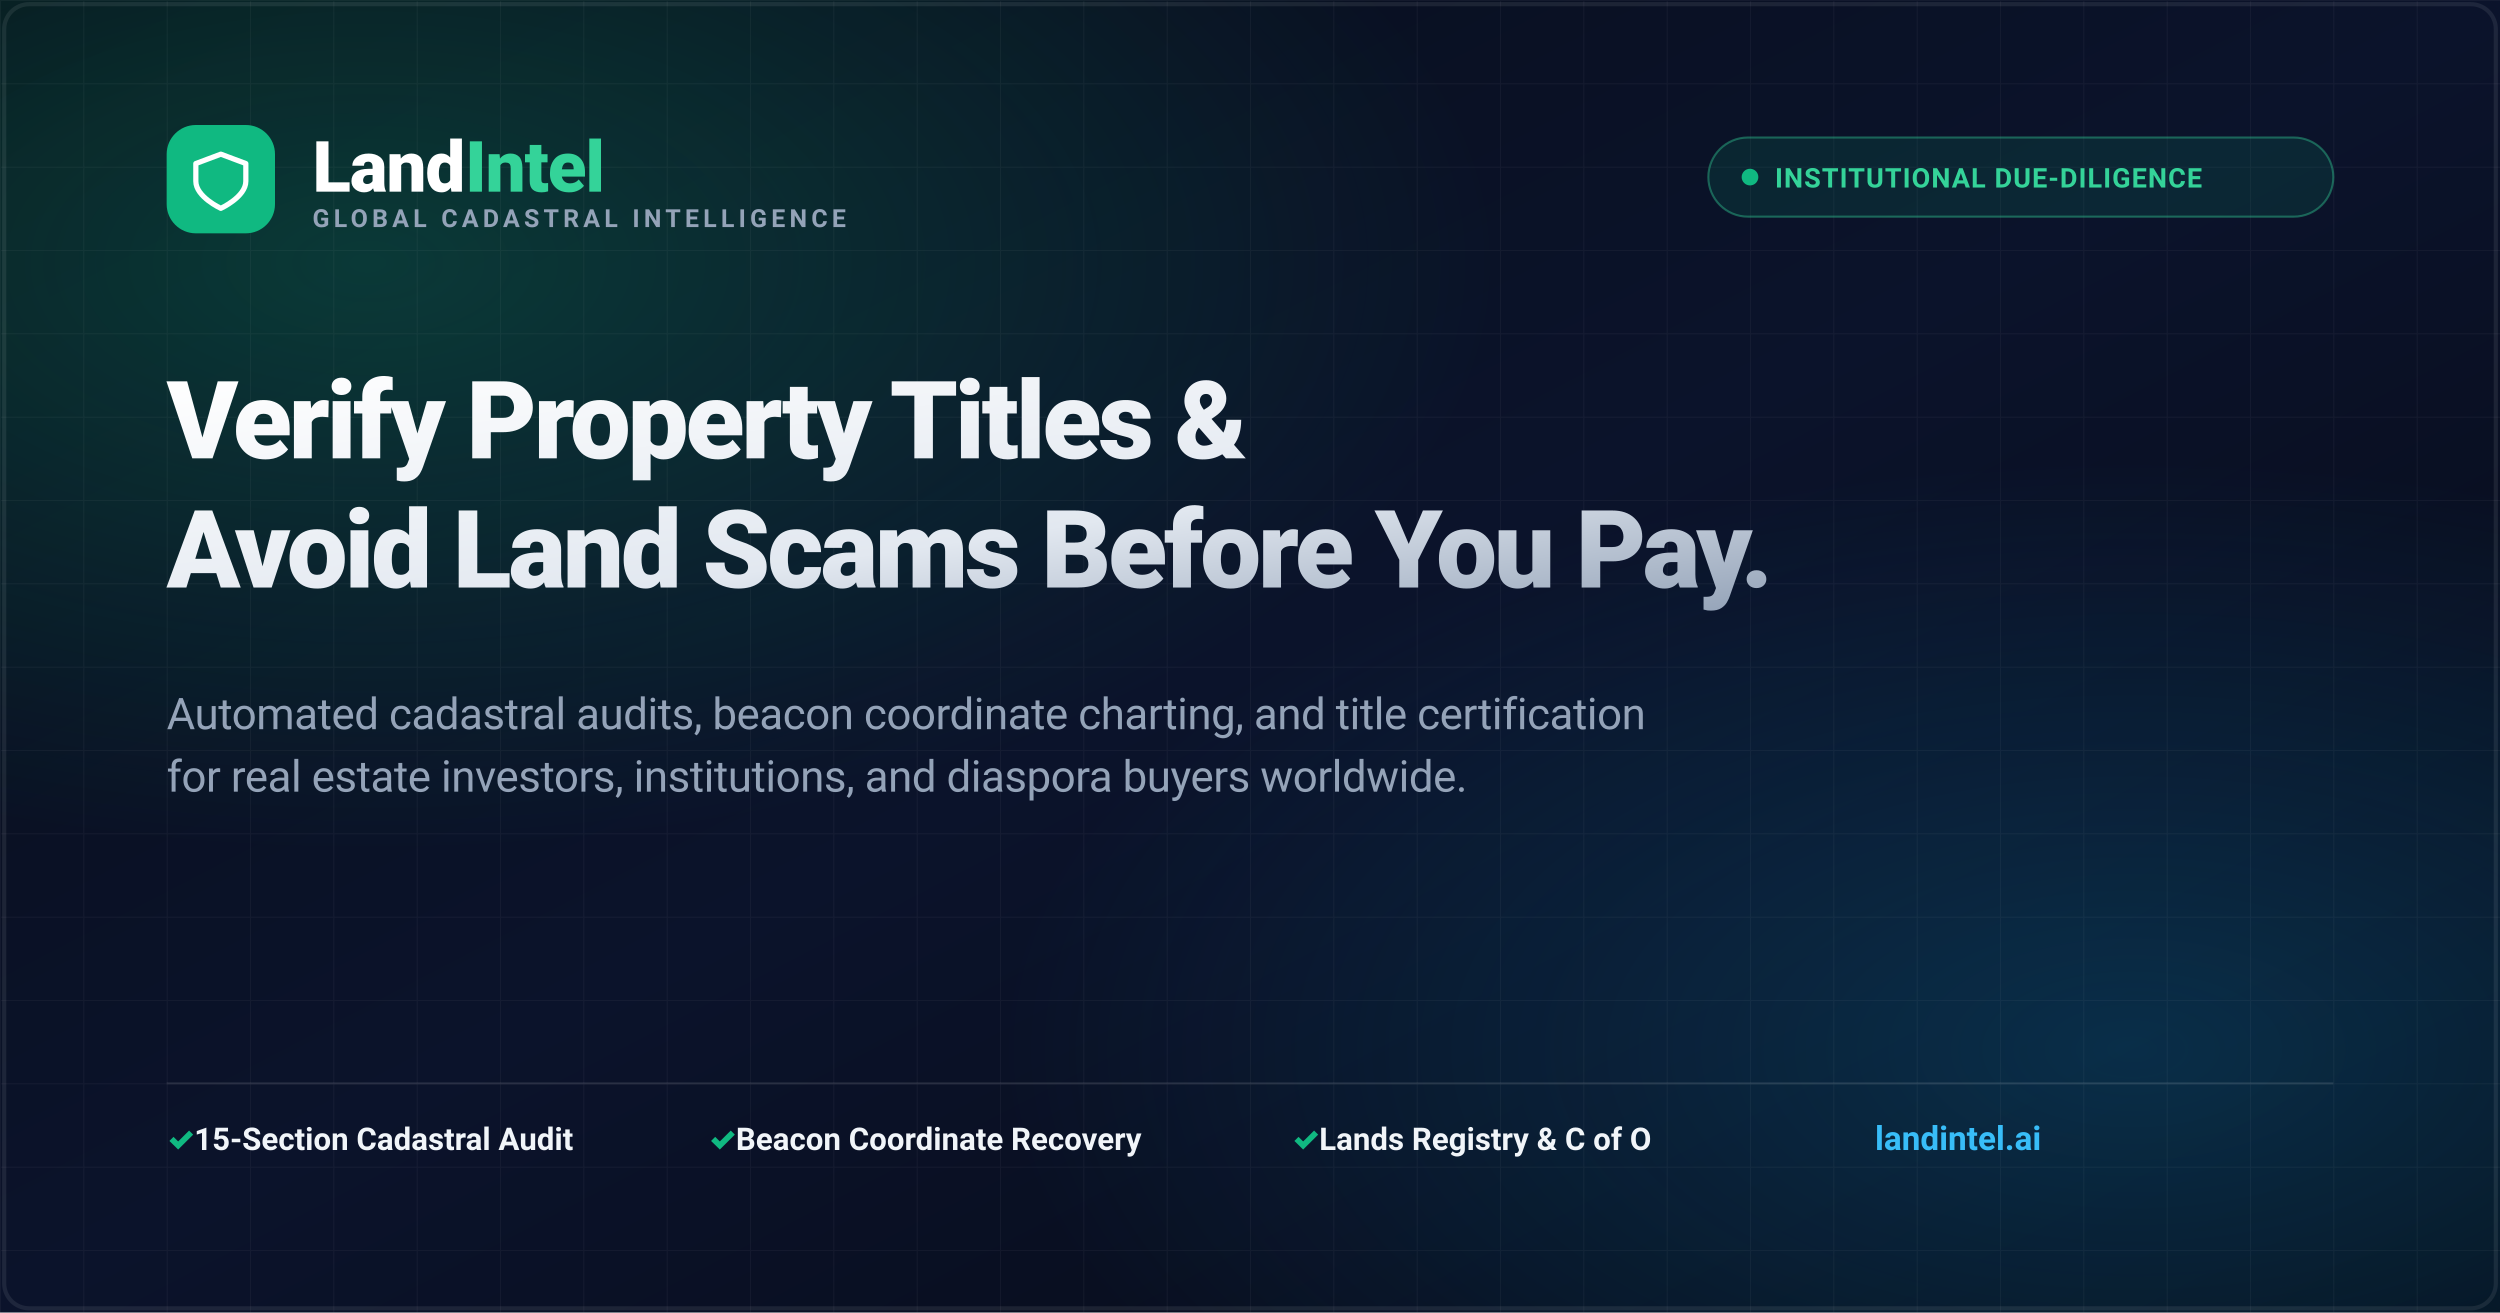
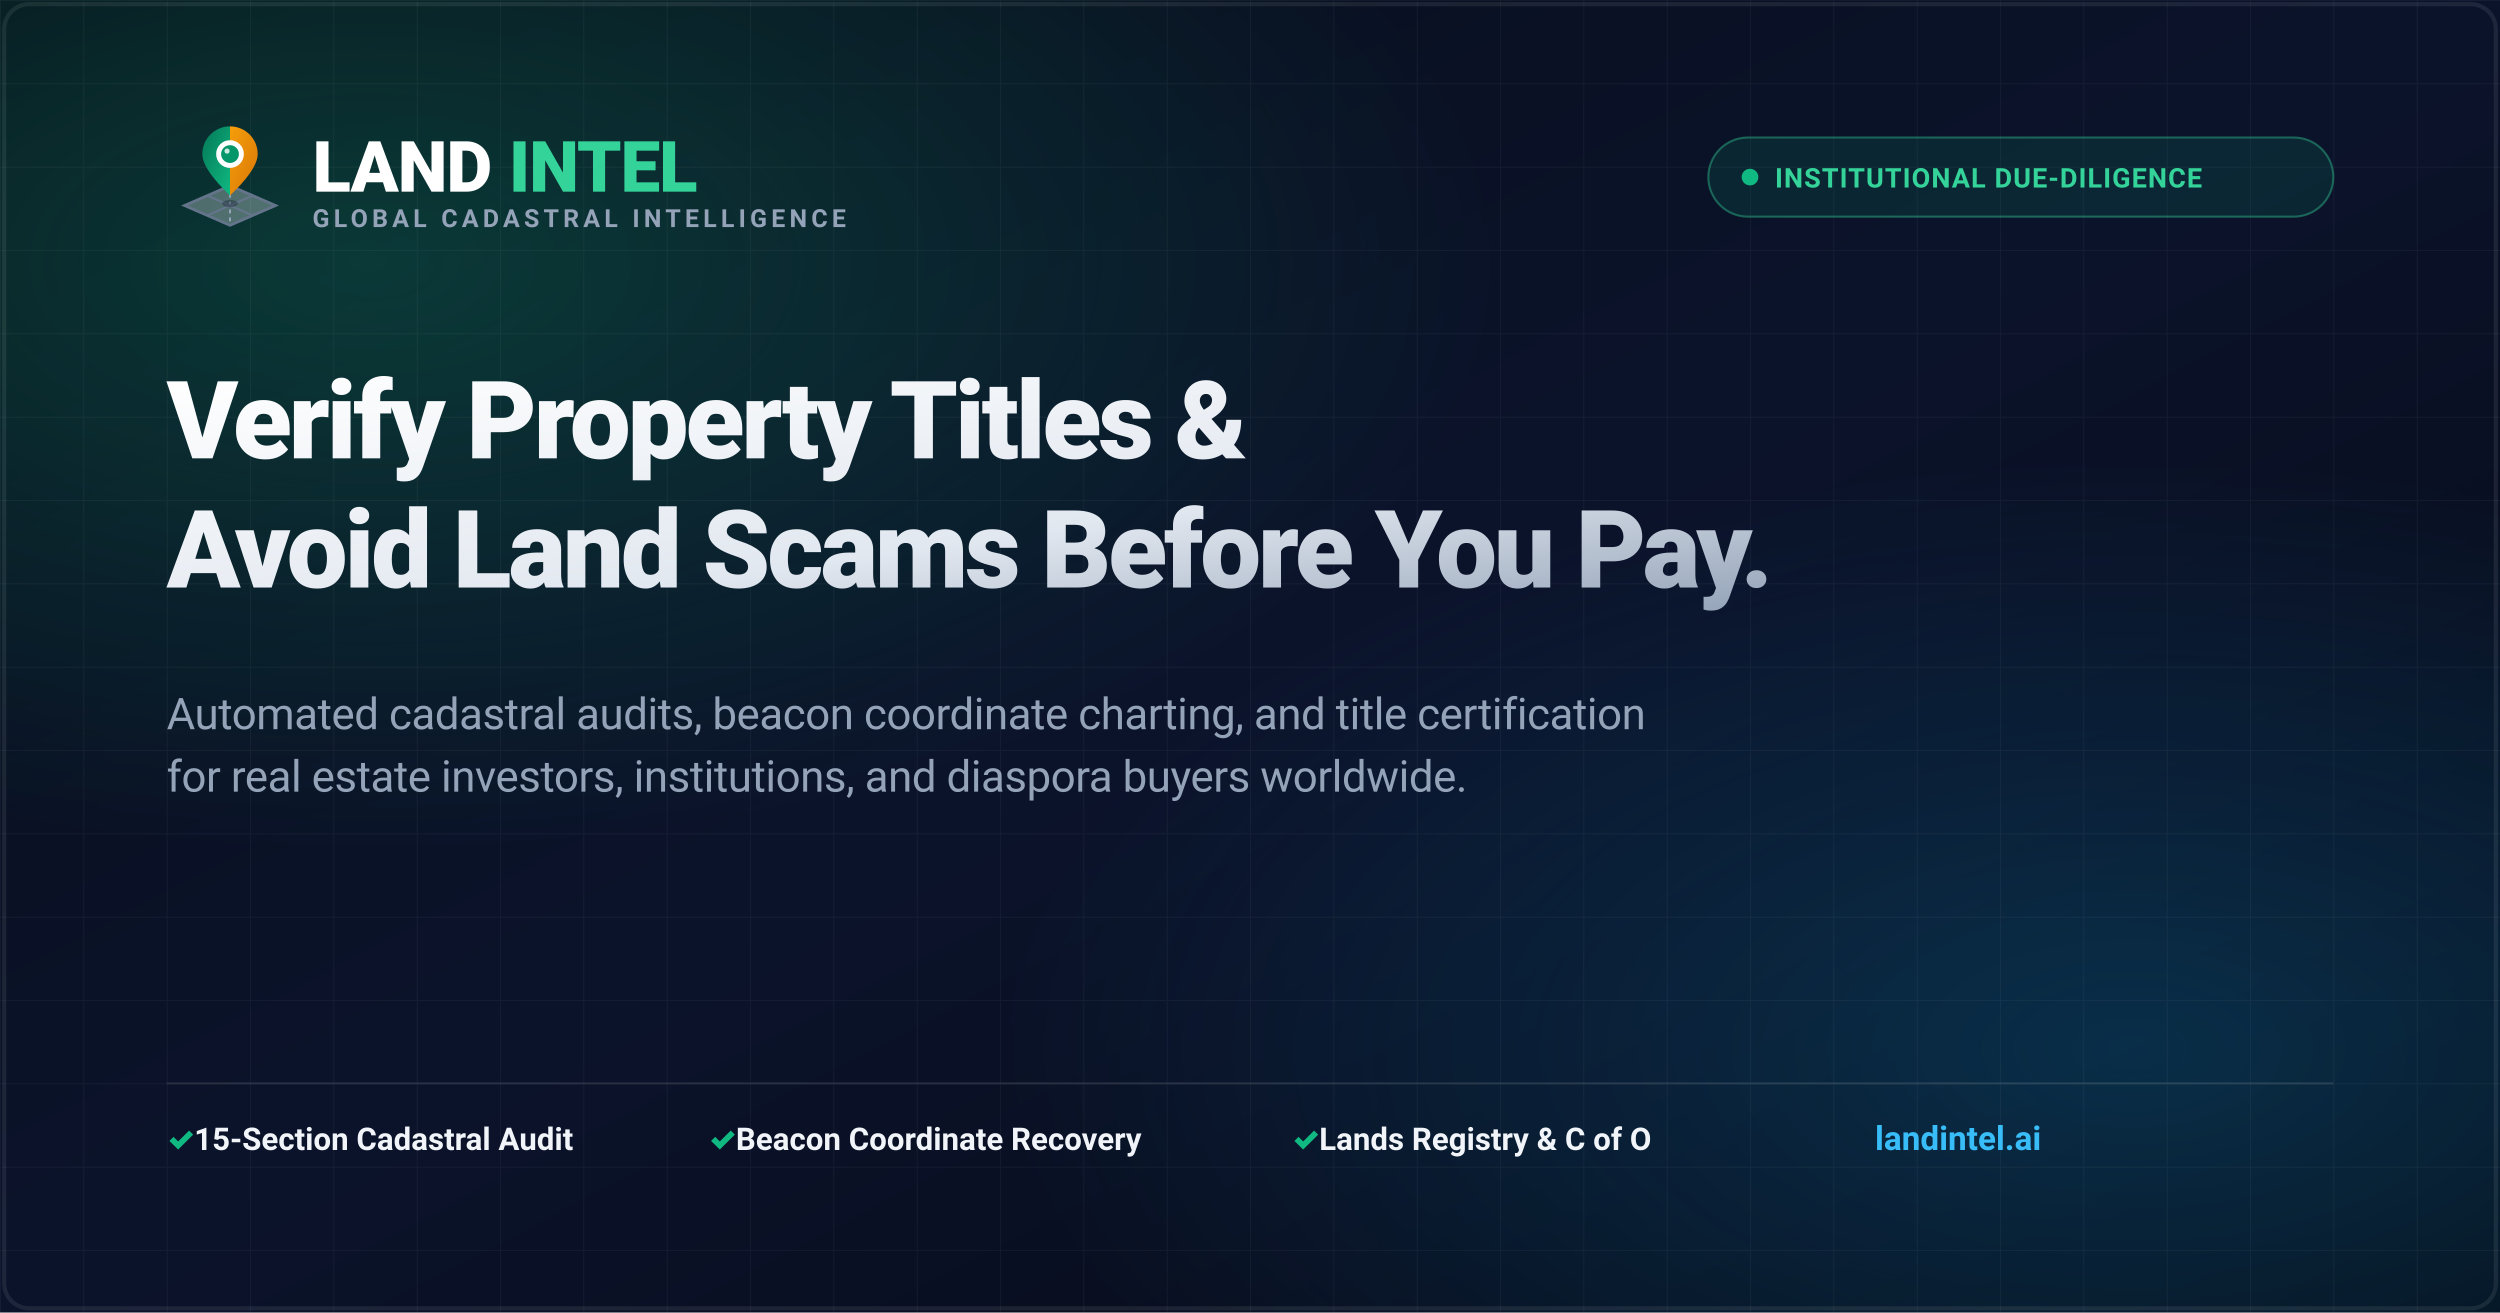
<svg xmlns="http://www.w3.org/2000/svg" width="1200" height="630" viewBox="0 0 1200 630">
  <defs>
    <linearGradient id="bg" x1="0%" y1="0%" x2="100%" y2="100%">
      <stop offset="0%" stop-color="#070D18" />
      <stop offset="50%" stop-color="#0B132B" />
      <stop offset="100%" stop-color="#060913" />
    </linearGradient>
    <radialGradient id="emeraldGlow" cx="15%" cy="20%" r="45%">
      <stop offset="0%" stop-color="#10B981" stop-opacity="0.25" />
      <stop offset="100%" stop-color="#10B981" stop-opacity="0" />
    </radialGradient>
    <radialGradient id="cyanGlow" cx="85%" cy="80%" r="45%">
      <stop offset="0%" stop-color="#0EA5E9" stop-opacity="0.22" />
      <stop offset="100%" stop-color="#0EA5E9" stop-opacity="0" />
    </radialGradient>
    <linearGradient id="titleGrad" x1="0%" y1="0%" x2="100%" y2="100%">
      <stop offset="0%" stop-color="#FFFFFF" />
      <stop offset="60%" stop-color="#E2E8F0" />
      <stop offset="100%" stop-color="#94A3B8" />
    </linearGradient>
+     <linearGradient id="pinLeftEmeraldOg" x1="0%" y1="0%" x2="100%" y2="100%">
+       <stop offset="0%" stop-color="#047857" />
+       <stop offset="100%" stop-color="#10B981" />
+     </linearGradient>
+     <linearGradient id="pinRightGoldOg" x1="0%" y1="0%" x2="100%" y2="100%">
+       <stop offset="0%" stop-color="#F59E0B" />
+       <stop offset="100%" stop-color="#D97706" />
+     </linearGradient>
    <pattern id="grid" width="40" height="40" patternUnits="userSpaceOnUse">
      <path d="M 40 0 L 0 0 0 40" fill="none" stroke="rgba(255,255,255,0.04)" stroke-width="1" />
    </pattern>
  </defs>
  <rect width="1200" height="630" fill="url(#bg)" />
  <rect width="1200" height="630" fill="url(#emeraldGlow)" />
  <rect width="1200" height="630" fill="url(#cyanGlow)" />
  <rect width="1200" height="630" fill="url(#grid)" />
  <rect x="2" y="2" width="1196" height="626" rx="12" fill="none" stroke="rgba(255,255,255,0.08)" stroke-width="2" />
  <g transform="translate(80, 60)">
-     <rect width="52" height="52" rx="14" fill="#10B981" />
-     <path d="M 26 14 L 38 18.5 L 38 27 C 38 34.5 26 40 26 40 C 26 40 14 34.5 14 27 L 14 18.5 Z" fill="none" stroke="#FFFFFF" stroke-width="2.5" stroke-linejoin="round" />
+     <g transform="translate(0, -6) scale(0.95)">
+       <path d="M32 37L55 47L32 57L9 47Z" fill="#F8FAFC" fill-opacity="0.3" stroke="#64748B" stroke-width="1.4" />
+       <path d="M32 37V57" stroke="#94A3B8" stroke-width="1" stroke-dasharray="2 2" />
+       <path d="M20.5 42L43.5 52" stroke="#64748B" stroke-width="1.1" />
+       <path d="M43.5 42L20.5 52" stroke="#64748B" stroke-width="1.1" />
+       <ellipse cx="32" cy="46" rx="4" ry="1.8" fill="#0F172A" fill-opacity="0.35" />
+       <path d="M32 7C24.268 7 18 13.268 18 21C18 28.5 28.5 38.5 32 42V7Z" fill="url(#pinLeftEmeraldOg)" />
+       <path d="M32 7V42C35.5 38.5 46 28.5 46 21C46 13.268 39.732 7 32 7Z" fill="url(#pinRightGoldOg)" />
+       <circle cx="32" cy="21" r="7" fill="#FFFFFF" />
+       <circle cx="32" cy="21" r="4.5" fill="#059669" />
+       <circle cx="30.5" cy="19.5" r="1.3" fill="#FFFFFF" fill-opacity="0.8" />
+     </g>
    <text x="70" y="32" font-family="-apple-system, BlinkMacSystemFont, 'Segoe UI', Roboto, sans-serif" font-size="34" font-weight="900" fill="#FFFFFF" letter-spacing="-0.5">
-       Land<tspan fill="#34D399">Intel</tspan>
+       LAND <tspan fill="#34D399">INTEL</tspan>
    </text>
    <text x="70" y="49" font-family="-apple-system, BlinkMacSystemFont, 'Segoe UI', Roboto, sans-serif" font-size="12" font-weight="700" fill="#94A3B8" letter-spacing="2">
      GLOBAL CADASTRAL INTELLIGENCE
    </text>
    <g transform="translate(740, 6)">
      <rect width="300" height="38" rx="19" fill="rgba(16, 185, 129, 0.12)" stroke="rgba(52, 211, 153, 0.4)" stroke-width="1" />
      <circle cx="20" cy="19" r="4" fill="#10B981" />
      <text x="32" y="24" font-family="-apple-system, BlinkMacSystemFont, 'Segoe UI', Roboto, sans-serif" font-size="13" font-weight="700" fill="#34D399" letter-spacing="0.5">
        INSTITUTIONAL DUE-DILIGENCE
      </text>
    </g>
  </g>
  <g transform="translate(80, 220)">
    <text font-family="-apple-system, BlinkMacSystemFont, 'Segoe UI', Roboto, sans-serif" font-size="52" font-weight="900" fill="url(#titleGrad)" letter-spacing="-1.5">
      <tspan x="0" y="0">Verify Property Titles &amp;</tspan>
      <tspan x="0" y="62">Avoid Land Scams Before You Pay.</tspan>
    </text>
    <text x="0" y="130" font-family="-apple-system, BlinkMacSystemFont, 'Segoe UI', Roboto, sans-serif" font-size="21" font-weight="400" fill="#94A3B8" letter-spacing="-0.2">
      Automated cadastral audits, beacon coordinate charting, and title certification
    </text>
    <text x="0" y="160" font-family="-apple-system, BlinkMacSystemFont, 'Segoe UI', Roboto, sans-serif" font-size="21" font-weight="400" fill="#94A3B8" letter-spacing="-0.2">
      for real estate investors, institutions, and diaspora buyers worldwide.
    </text>
  </g>
  <g transform="translate(80, 520)">
    <line x1="0" y1="0" x2="1040" y2="0" stroke="rgba(255, 255, 255, 0.1)" stroke-width="1" />
    <g transform="translate(0, 32)">
      <text font-family="-apple-system, BlinkMacSystemFont, 'Segoe UI', Roboto, sans-serif" font-size="15" font-weight="600" fill="#F1F5F9">
        <tspan fill="#10B981" font-weight="900">✓ </tspan>15-Section Cadastral Audit
      </text>
    </g>
    <g transform="translate(260, 32)">
      <text font-family="-apple-system, BlinkMacSystemFont, 'Segoe UI', Roboto, sans-serif" font-size="15" font-weight="600" fill="#F1F5F9">
        <tspan fill="#10B981" font-weight="900">✓ </tspan>Beacon Coordinate Recovery
      </text>
    </g>
    <g transform="translate(540, 32)">
      <text font-family="-apple-system, BlinkMacSystemFont, 'Segoe UI', Roboto, sans-serif" font-size="15" font-weight="600" fill="#F1F5F9">
        <tspan fill="#10B981" font-weight="900">✓ </tspan>Lands Registry &amp; C of O
      </text>
    </g>
    <g transform="translate(820, 32)">
      <text font-family="-apple-system, BlinkMacSystemFont, 'Segoe UI', Roboto, sans-serif" font-size="16" font-weight="700" fill="#38BDF8">
        landintel.ai
      </text>
    </g>
  </g>
</svg>
